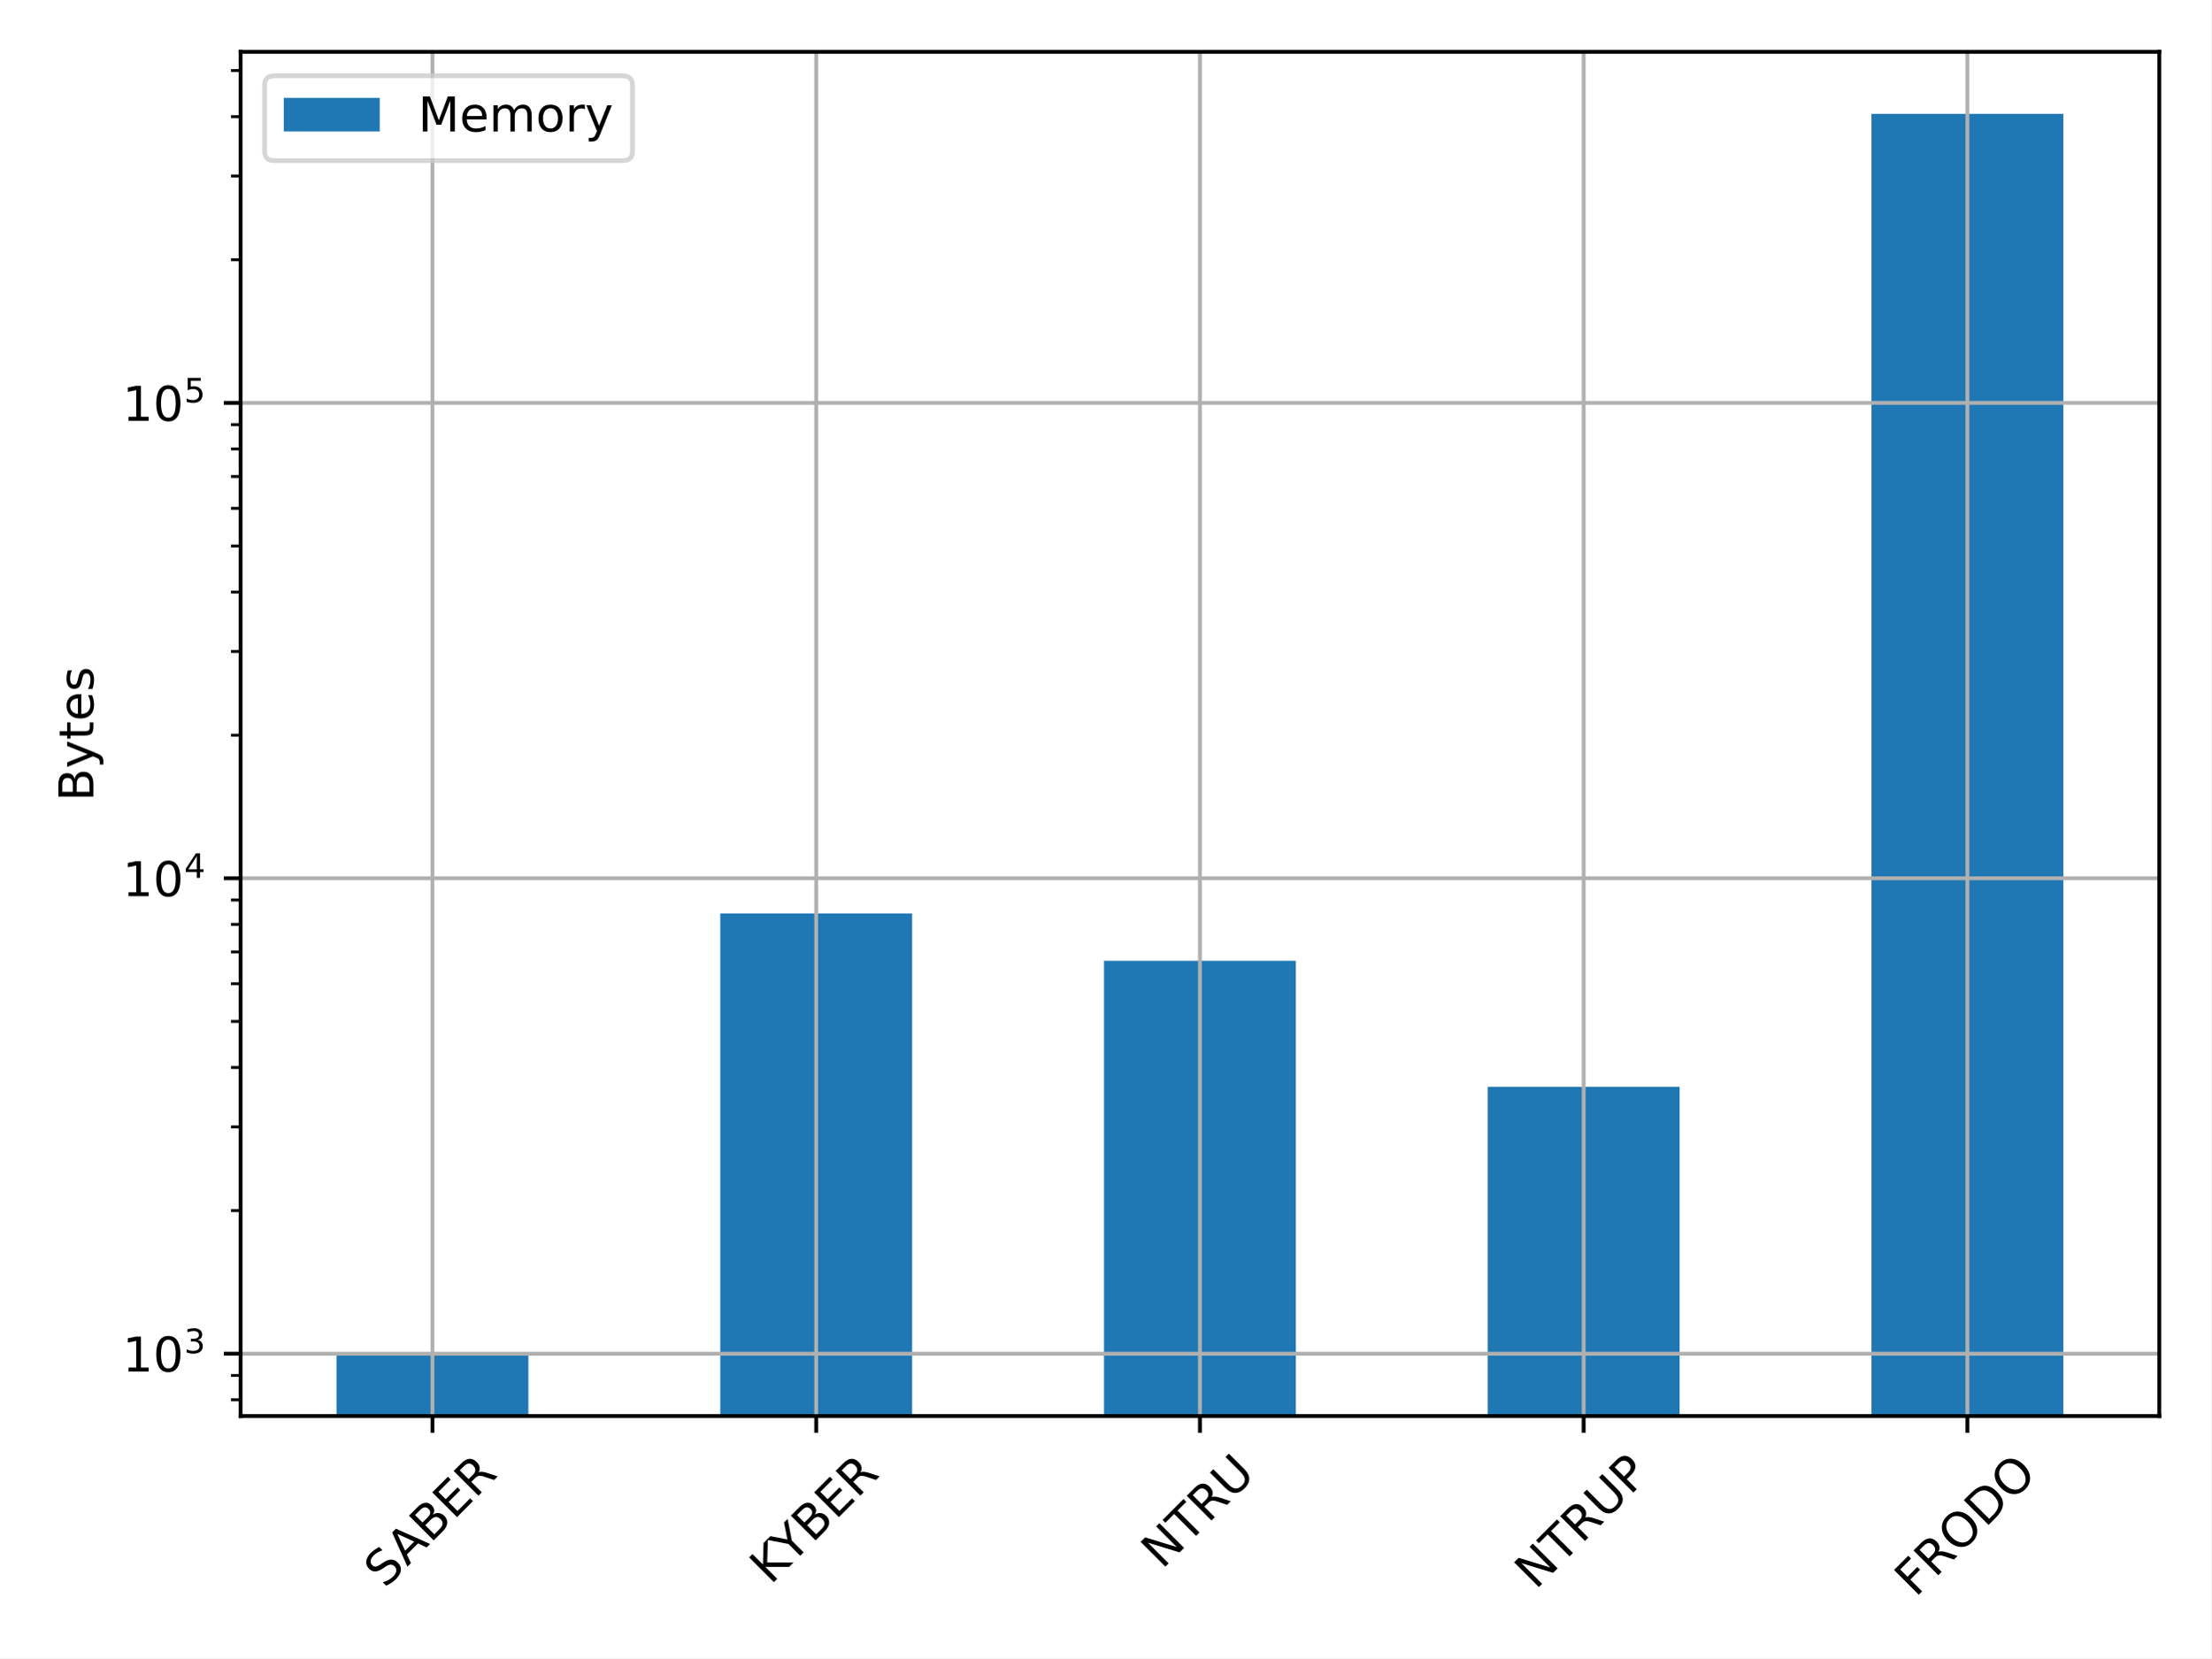
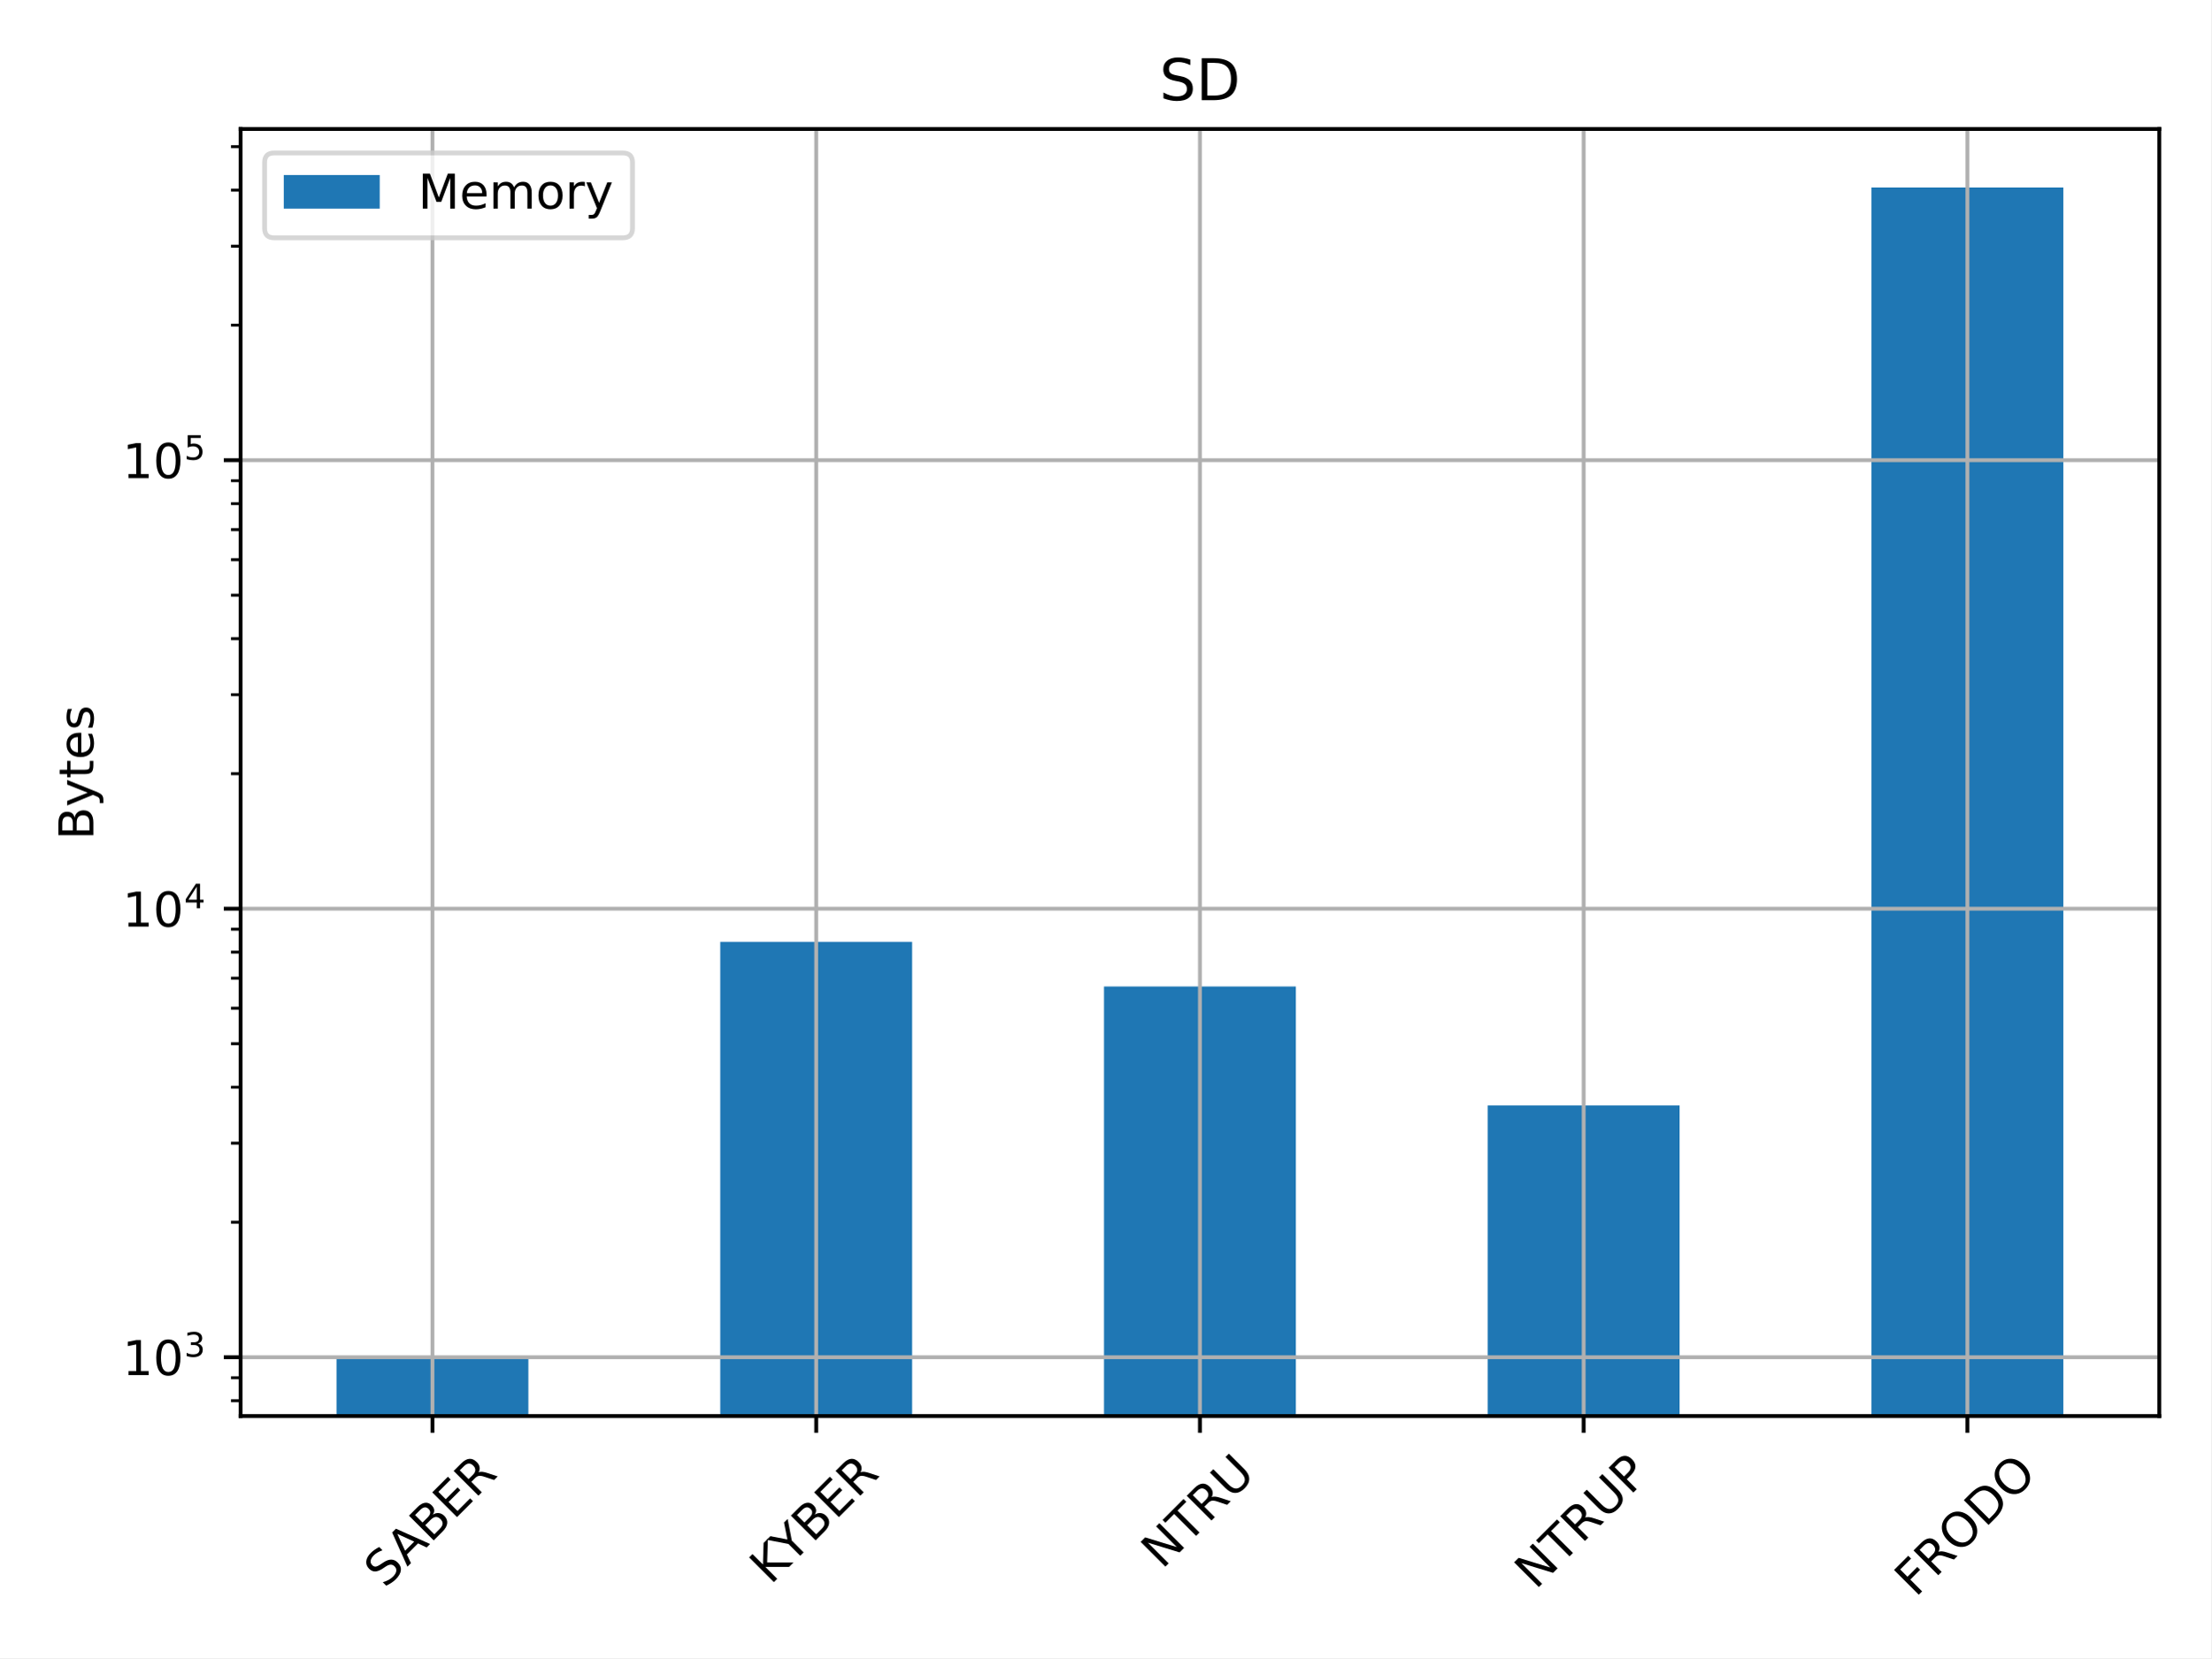
<svg xmlns="http://www.w3.org/2000/svg" xmlns:xlink="http://www.w3.org/1999/xlink" height="345.6pt" version="1.1" viewBox="0 0 460.8 345.6" width="460.8pt">
  <defs>
    <style type="text/css">*{stroke-linecap:butt;stroke-linejoin:round;}</style>
  </defs>
  <g id="figure_1">
    <g id="patch_1">
      <path d="M 0 345.6  L 460.8 345.6  L 460.8 0  L 0 0  z " style="fill:#ffffff;" />
    </g>
    <g id="axes_1">
      <g id="patch_2">
-         <path d="M 50.138 295.153  L 450 295.153  L 450 10.8  L 50.138 10.8  z " style="fill:#ffffff;" />
+         <path d="M 50.138 295.153  L 450 295.153  L 450 26.88  L 50.138 26.88  z " style="fill:#ffffff;" />
      </g>
      <g id="patch_3">
-         <path clip-path="url(#p8b04ce05f1)" d="M 70.131 99673.496  L 110.117 99673.496  L 110.117 282.228  L 70.131 282.228  z " style="fill:#1f77b4;" />
+         <path clip-path="url(#p1e627fa798)" d="M 70.131 94053.705  L 110.117 94053.705  L 110.117 282.959  L 70.131 282.959  z " style="fill:#1f77b4;" />
      </g>
      <g id="patch_4">
-         <path clip-path="url(#p8b04ce05f1)" d="M 150.103 99673.496  L 190.089 99673.496  L 190.089 190.408  L 150.103 190.408  z " style="fill:#1f77b4;" />
+         <path clip-path="url(#p1e627fa798)" d="M 150.103 94053.705  L 190.089 94053.705  L 190.089 196.331  L 150.103 196.331  z " style="fill:#1f77b4;" />
      </g>
      <g id="patch_5">
-         <path clip-path="url(#p8b04ce05f1)" d="M 230.076 99673.496  L 270.062 99673.496  L 270.062 200.254  L 230.076 200.254  z " style="fill:#1f77b4;" />
+         <path clip-path="url(#p1e627fa798)" d="M 230.076 94053.705  L 270.062 94053.705  L 270.062 205.621  L 230.076 205.621  z " style="fill:#1f77b4;" />
      </g>
      <g id="patch_6">
-         <path clip-path="url(#p8b04ce05f1)" d="M 310.048 99673.496  L 350.034 99673.496  L 350.034 226.537  L 310.048 226.537  z " style="fill:#1f77b4;" />
+         <path clip-path="url(#p1e627fa798)" d="M 310.048 94053.705  L 350.034 94053.705  L 350.034 230.417  L 310.048 230.417  z " style="fill:#1f77b4;" />
      </g>
      <g id="patch_7">
-         <path clip-path="url(#p8b04ce05f1)" d="M 390.021 99673.496  L 430.007 99673.496  L 430.007 23.725  L 390.021 23.725  z " style="fill:#1f77b4;" />
+         <path clip-path="url(#p1e627fa798)" d="M 390.021 94053.705  L 430.007 94053.705  L 430.007 39.074  L 390.021 39.074  z " style="fill:#1f77b4;" />
      </g>
      <g id="matplotlib.axis_1">
        <g id="xtick_1">
          <g id="line2d_1">
-             <path clip-path="url(#p8b04ce05f1)" d="M 90.124 295.153  L 90.124 10.8  " style="fill:none;stroke:#b0b0b0;stroke-linecap:square;stroke-width:0.8;" />
+             <path clip-path="url(#p1e627fa798)" d="M 90.124 295.153  L 90.124 26.88  " style="fill:none;stroke:#b0b0b0;stroke-linecap:square;stroke-width:0.8;" />
          </g>
          <g id="line2d_2">
            <defs>
-               <path d="M 0 0  L 0 3.5  " id="mcee2b1b7ff" style="stroke:#000000;stroke-width:0.8;" />
+               <path d="M 0 0  L 0 3.5  " id="meff508d324" style="stroke:#000000;stroke-width:0.8;" />
            </defs>
            <g>
-               <use style="stroke:#000000;stroke-width:0.8;" x="90.124" xlink:href="#mcee2b1b7ff" y="295.153" />
+               <use style="stroke:#000000;stroke-width:0.8;" x="90.124" xlink:href="#meff508d324" y="295.153" />
            </g>
          </g>
          <g id="text_1">
            <g transform="translate(80.22939 331.2172)rotate(-45)scale(0.1 -0.1)">
              <defs>
                <path d="M 53.516 70.516  L 53.516 60.891  Q 47.906 63.578 42.922 64.891  Q 37.938 66.219 33.297 66.219  Q 25.25 66.219 20.875 63.094  Q 16.5 59.969 16.5 54.203  Q 16.5 49.359 19.406 46.891  Q 22.312 44.438 30.422 42.922  L 36.375 41.703  Q 47.406 39.594 52.656 34.297  Q 57.906 29 57.906 20.125  Q 57.906 9.516 50.797 4.047  Q 43.703 -1.422 29.984 -1.422  Q 24.812 -1.422 18.969 -0.25  Q 13.141 0.922 6.891 3.219  L 6.891 13.375  Q 12.891 10.016 18.656 8.297  Q 24.422 6.594 29.984 6.594  Q 38.422 6.594 43.016 9.906  Q 47.609 13.234 47.609 19.391  Q 47.609 24.75 44.312 27.781  Q 41.016 30.812 33.5 32.328  L 27.484 33.5  Q 16.453 35.688 11.516 40.375  Q 6.594 45.062 6.594 53.422  Q 6.594 63.094 13.406 68.656  Q 20.219 74.219 32.172 74.219  Q 37.312 74.219 42.625 73.281  Q 47.953 72.359 53.516 70.516  z " id="DejaVuSans-83" />
                <path d="M 34.188 63.188  L 20.797 26.906  L 47.609 26.906  z M 28.609 72.906  L 39.797 72.906  L 67.578 0  L 57.328 0  L 50.688 18.703  L 17.828 18.703  L 11.188 0  L 0.781 0  z " id="DejaVuSans-65" />
                <path d="M 19.672 34.812  L 19.672 8.109  L 35.5 8.109  Q 43.453 8.109 47.281 11.406  Q 51.125 14.703 51.125 21.484  Q 51.125 28.328 47.281 31.562  Q 43.453 34.812 35.5 34.812  z M 19.672 64.797  L 19.672 42.828  L 34.281 42.828  Q 41.5 42.828 45.031 45.531  Q 48.578 48.25 48.578 53.812  Q 48.578 59.328 45.031 62.062  Q 41.5 64.797 34.281 64.797  z M 9.812 72.906  L 35.016 72.906  Q 46.297 72.906 52.391 68.219  Q 58.5 63.531 58.5 54.891  Q 58.5 48.188 55.375 44.234  Q 52.25 40.281 46.188 39.312  Q 53.469 37.75 57.5 32.781  Q 61.531 27.828 61.531 20.406  Q 61.531 10.641 54.891 5.312  Q 48.25 0 35.984 0  L 9.812 0  z " id="DejaVuSans-66" />
                <path d="M 9.812 72.906  L 55.906 72.906  L 55.906 64.594  L 19.672 64.594  L 19.672 43.016  L 54.391 43.016  L 54.391 34.719  L 19.672 34.719  L 19.672 8.297  L 56.781 8.297  L 56.781 0  L 9.812 0  z " id="DejaVuSans-69" />
                <path d="M 44.391 34.188  Q 47.562 33.109 50.562 29.594  Q 53.562 26.078 56.594 19.922  L 66.609 0  L 56 0  L 46.688 18.703  Q 43.062 26.031 39.672 28.422  Q 36.281 30.812 30.422 30.812  L 19.672 30.812  L 19.672 0  L 9.812 0  L 9.812 72.906  L 32.078 72.906  Q 44.578 72.906 50.734 67.672  Q 56.891 62.453 56.891 51.906  Q 56.891 45.016 53.688 40.469  Q 50.484 35.938 44.391 34.188  z M 19.672 64.797  L 19.672 38.922  L 32.078 38.922  Q 39.203 38.922 42.844 42.219  Q 46.484 45.516 46.484 51.906  Q 46.484 58.297 42.844 61.547  Q 39.203 64.797 32.078 64.797  z " id="DejaVuSans-82" />
              </defs>
              <use xlink:href="#DejaVuSans-83" />
              <use x="65.352" xlink:href="#DejaVuSans-65" />
              <use x="133.76" xlink:href="#DejaVuSans-66" />
              <use x="202.363" xlink:href="#DejaVuSans-69" />
              <use x="265.547" xlink:href="#DejaVuSans-82" />
            </g>
          </g>
        </g>
        <g id="xtick_2">
          <g id="line2d_3">
-             <path clip-path="url(#p8b04ce05f1)" d="M 170.096 295.153  L 170.096 10.8  " style="fill:none;stroke:#b0b0b0;stroke-linecap:square;stroke-width:0.8;" />
+             <path clip-path="url(#p1e627fa798)" d="M 170.096 295.153  L 170.096 26.88  " style="fill:none;stroke:#b0b0b0;stroke-linecap:square;stroke-width:0.8;" />
          </g>
          <g id="line2d_4">
            <g>
-               <use style="stroke:#000000;stroke-width:0.8;" x="170.096" xlink:href="#mcee2b1b7ff" y="295.153" />
+               <use style="stroke:#000000;stroke-width:0.8;" x="170.096" xlink:href="#meff508d324" y="295.153" />
            </g>
          </g>
          <g id="text_2">
            <g transform="translate(160.5814 330.4581)rotate(-45)scale(0.1 -0.1)">
              <defs>
                <path d="M 9.812 72.906  L 19.672 72.906  L 19.672 42.094  L 52.391 72.906  L 65.094 72.906  L 28.906 38.922  L 67.672 0  L 54.688 0  L 19.672 35.109  L 19.672 0  L 9.812 0  z " id="DejaVuSans-75" />
                <path d="M -0.203 72.906  L 10.406 72.906  L 30.609 42.922  L 50.688 72.906  L 61.281 72.906  L 35.5 34.719  L 35.5 0  L 25.594 0  L 25.594 34.719  z " id="DejaVuSans-89" />
              </defs>
              <use xlink:href="#DejaVuSans-75" />
              <use x="61.951" xlink:href="#DejaVuSans-89" />
              <use x="123.035" xlink:href="#DejaVuSans-66" />
              <use x="191.639" xlink:href="#DejaVuSans-69" />
              <use x="254.822" xlink:href="#DejaVuSans-82" />
            </g>
          </g>
        </g>
        <g id="xtick_3">
          <g id="line2d_5">
-             <path clip-path="url(#p8b04ce05f1)" d="M 250.069 295.153  L 250.069 10.8  " style="fill:none;stroke:#b0b0b0;stroke-linecap:square;stroke-width:0.8;" />
+             <path clip-path="url(#p1e627fa798)" d="M 250.069 295.153  L 250.069 26.88  " style="fill:none;stroke:#b0b0b0;stroke-linecap:square;stroke-width:0.8;" />
          </g>
          <g id="line2d_6">
            <g>
-               <use style="stroke:#000000;stroke-width:0.8;" x="250.069" xlink:href="#mcee2b1b7ff" y="295.153" />
+               <use style="stroke:#000000;stroke-width:0.8;" x="250.069" xlink:href="#meff508d324" y="295.153" />
            </g>
          </g>
          <g id="text_3">
            <g transform="translate(242.1713 327.2231)rotate(-45)scale(0.1 -0.1)">
              <defs>
                <path d="M 9.812 72.906  L 23.094 72.906  L 55.422 11.922  L 55.422 72.906  L 64.984 72.906  L 64.984 0  L 51.703 0  L 19.391 60.984  L 19.391 0  L 9.812 0  z " id="DejaVuSans-78" />
                <path d="M -0.297 72.906  L 61.375 72.906  L 61.375 64.594  L 35.5 64.594  L 35.5 0  L 25.594 0  L 25.594 64.594  L -0.297 64.594  z " id="DejaVuSans-84" />
                <path d="M 8.688 72.906  L 18.609 72.906  L 18.609 28.609  Q 18.609 16.891 22.844 11.734  Q 27.094 6.594 36.625 6.594  Q 46.094 6.594 50.344 11.734  Q 54.594 16.891 54.594 28.609  L 54.594 72.906  L 64.5 72.906  L 64.5 27.391  Q 64.5 13.141 57.438 5.859  Q 50.391 -1.422 36.625 -1.422  Q 22.797 -1.422 15.734 5.859  Q 8.688 13.141 8.688 27.391  z " id="DejaVuSans-85" />
              </defs>
              <use xlink:href="#DejaVuSans-78" />
              <use x="74.805" xlink:href="#DejaVuSans-84" />
              <use x="135.889" xlink:href="#DejaVuSans-82" />
              <use x="205.371" xlink:href="#DejaVuSans-85" />
            </g>
          </g>
        </g>
        <g id="xtick_4">
          <g id="line2d_7">
-             <path clip-path="url(#p8b04ce05f1)" d="M 330.041 295.153  L 330.041 10.8  " style="fill:none;stroke:#b0b0b0;stroke-linecap:square;stroke-width:0.8;" />
+             <path clip-path="url(#p1e627fa798)" d="M 330.041 295.153  L 330.041 26.88  " style="fill:none;stroke:#b0b0b0;stroke-linecap:square;stroke-width:0.8;" />
          </g>
          <g id="line2d_8">
            <g>
-               <use style="stroke:#000000;stroke-width:0.8;" x="330.041" xlink:href="#mcee2b1b7ff" y="295.153" />
+               <use style="stroke:#000000;stroke-width:0.8;" x="330.041" xlink:href="#meff508d324" y="295.153" />
            </g>
          </g>
          <g id="text_4">
            <g transform="translate(320.012 331.4868)rotate(-45)scale(0.1 -0.1)">
              <defs>
                <path d="M 19.672 64.797  L 19.672 37.406  L 32.078 37.406  Q 38.969 37.406 42.719 40.969  Q 46.484 44.531 46.484 51.125  Q 46.484 57.672 42.719 61.234  Q 38.969 64.797 32.078 64.797  z M 9.812 72.906  L 32.078 72.906  Q 44.344 72.906 50.609 67.359  Q 56.891 61.812 56.891 51.125  Q 56.891 40.328 50.609 34.812  Q 44.344 29.297 32.078 29.297  L 19.672 29.297  L 19.672 0  L 9.812 0  z " id="DejaVuSans-80" />
              </defs>
              <use xlink:href="#DejaVuSans-78" />
              <use x="74.805" xlink:href="#DejaVuSans-84" />
              <use x="135.889" xlink:href="#DejaVuSans-82" />
              <use x="205.371" xlink:href="#DejaVuSans-85" />
              <use x="278.564" xlink:href="#DejaVuSans-80" />
            </g>
          </g>
        </g>
        <g id="xtick_5">
          <g id="line2d_9">
-             <path clip-path="url(#p8b04ce05f1)" d="M 410.014 295.153  L 410.014 10.8  " style="fill:none;stroke:#b0b0b0;stroke-linecap:square;stroke-width:0.8;" />
+             <path clip-path="url(#p1e627fa798)" d="M 410.014 295.153  L 410.014 26.88  " style="fill:none;stroke:#b0b0b0;stroke-linecap:square;stroke-width:0.8;" />
          </g>
          <g id="line2d_10">
            <g>
-               <use style="stroke:#000000;stroke-width:0.8;" x="410.014" xlink:href="#mcee2b1b7ff" y="295.153" />
+               <use style="stroke:#000000;stroke-width:0.8;" x="410.014" xlink:href="#meff508d324" y="295.153" />
            </g>
          </g>
          <g id="text_5">
            <g transform="translate(399.1862 333.0833)rotate(-45)scale(0.1 -0.1)">
              <defs>
                <path d="M 9.812 72.906  L 51.703 72.906  L 51.703 64.594  L 19.672 64.594  L 19.672 43.109  L 48.578 43.109  L 48.578 34.812  L 19.672 34.812  L 19.672 0  L 9.812 0  z " id="DejaVuSans-70" />
                <path d="M 39.406 66.219  Q 28.656 66.219 22.328 58.203  Q 16.016 50.203 16.016 36.375  Q 16.016 22.609 22.328 14.594  Q 28.656 6.594 39.406 6.594  Q 50.141 6.594 56.422 14.594  Q 62.703 22.609 62.703 36.375  Q 62.703 50.203 56.422 58.203  Q 50.141 66.219 39.406 66.219  z M 39.406 74.219  Q 54.734 74.219 63.906 63.938  Q 73.094 53.656 73.094 36.375  Q 73.094 19.141 63.906 8.859  Q 54.734 -1.422 39.406 -1.422  Q 24.031 -1.422 14.812 8.828  Q 5.609 19.094 5.609 36.375  Q 5.609 53.656 14.812 63.938  Q 24.031 74.219 39.406 74.219  z " id="DejaVuSans-79" />
                <path d="M 19.672 64.797  L 19.672 8.109  L 31.594 8.109  Q 46.688 8.109 53.688 14.938  Q 60.688 21.781 60.688 36.531  Q 60.688 51.172 53.688 57.984  Q 46.688 64.797 31.594 64.797  z M 9.812 72.906  L 30.078 72.906  Q 51.266 72.906 61.172 64.094  Q 71.094 55.281 71.094 36.531  Q 71.094 17.672 61.125 8.828  Q 51.172 0 30.078 0  L 9.812 0  z " id="DejaVuSans-68" />
              </defs>
              <use xlink:href="#DejaVuSans-70" />
              <use x="57.52" xlink:href="#DejaVuSans-82" />
              <use x="127.002" xlink:href="#DejaVuSans-79" />
              <use x="205.713" xlink:href="#DejaVuSans-68" />
              <use x="282.715" xlink:href="#DejaVuSans-79" />
            </g>
          </g>
        </g>
      </g>
      <g id="matplotlib.axis_2">
        <g id="ytick_1">
          <g id="line2d_11">
-             <path clip-path="url(#p8b04ce05f1)" d="M 50.138 282.157  L 450 282.157  " style="fill:none;stroke:#b0b0b0;stroke-linecap:square;stroke-width:0.8;" />
+             <path clip-path="url(#p1e627fa798)" d="M 50.138 282.892  L 450 282.892  " style="fill:none;stroke:#b0b0b0;stroke-linecap:square;stroke-width:0.8;" />
          </g>
          <g id="line2d_12">
            <defs>
-               <path d="M 0 0  L -3.5 0  " id="m911ab02975" style="stroke:#000000;stroke-width:0.8;" />
+               <path d="M 0 0  L -3.5 0  " id="m7e048f8d6d" style="stroke:#000000;stroke-width:0.8;" />
            </defs>
            <g>
-               <use style="stroke:#000000;stroke-width:0.8;" x="50.138" xlink:href="#m911ab02975" y="282.157" />
+               <use style="stroke:#000000;stroke-width:0.8;" x="50.138" xlink:href="#m7e048f8d6d" y="282.892" />
            </g>
          </g>
          <g id="text_6">
-             <g transform="translate(25.53768 285.956)scale(0.1 -0.1)">
+             <g transform="translate(25.53768 286.6909)scale(0.1 -0.1)">
              <defs>
                <path d="M 12.406 8.297  L 28.516 8.297  L 28.516 63.922  L 10.984 60.406  L 10.984 69.391  L 28.422 72.906  L 38.281 72.906  L 38.281 8.297  L 54.391 8.297  L 54.391 0  L 12.406 0  z " id="DejaVuSans-49" />
                <path d="M 31.781 66.406  Q 24.172 66.406 20.328 58.906  Q 16.5 51.422 16.5 36.375  Q 16.5 21.391 20.328 13.891  Q 24.172 6.391 31.781 6.391  Q 39.453 6.391 43.281 13.891  Q 47.125 21.391 47.125 36.375  Q 47.125 51.422 43.281 58.906  Q 39.453 66.406 31.781 66.406  z M 31.781 74.219  Q 44.047 74.219 50.516 64.516  Q 56.984 54.828 56.984 36.375  Q 56.984 17.969 50.516 8.266  Q 44.047 -1.422 31.781 -1.422  Q 19.531 -1.422 13.062 8.266  Q 6.594 17.969 6.594 36.375  Q 6.594 54.828 13.062 64.516  Q 19.531 74.219 31.781 74.219  z " id="DejaVuSans-48" />
                <path d="M 40.578 39.312  Q 47.656 37.797 51.625 33  Q 55.609 28.219 55.609 21.188  Q 55.609 10.406 48.188 4.484  Q 40.766 -1.422 27.094 -1.422  Q 22.516 -1.422 17.656 -0.516  Q 12.797 0.391 7.625 2.203  L 7.625 11.719  Q 11.719 9.328 16.594 8.109  Q 21.484 6.891 26.812 6.891  Q 36.078 6.891 40.938 10.547  Q 45.797 14.203 45.797 21.188  Q 45.797 27.641 41.281 31.266  Q 36.766 34.906 28.719 34.906  L 20.219 34.906  L 20.219 43.016  L 29.109 43.016  Q 36.375 43.016 40.234 45.922  Q 44.094 48.828 44.094 54.297  Q 44.094 59.906 40.109 62.906  Q 36.141 65.922 28.719 65.922  Q 24.656 65.922 20.016 65.031  Q 15.375 64.156 9.812 62.312  L 9.812 71.094  Q 15.438 72.656 20.344 73.438  Q 25.25 74.219 29.594 74.219  Q 40.828 74.219 47.359 69.109  Q 53.906 64.016 53.906 55.328  Q 53.906 49.266 50.438 45.094  Q 46.969 40.922 40.578 39.312  z " id="DejaVuSans-51" />
              </defs>
              <use transform="translate(0 0.765625)" xlink:href="#DejaVuSans-49" />
              <use transform="translate(63.62305 0.765625)" xlink:href="#DejaVuSans-48" />
              <use transform="translate(128.2031 39.04688)scale(0.7)" xlink:href="#DejaVuSans-51" />
            </g>
          </g>
        </g>
        <g id="ytick_2">
          <g id="line2d_13">
-             <path clip-path="url(#p8b04ce05f1)" d="M 50.138 183.063  L 450 183.063  " style="fill:none;stroke:#b0b0b0;stroke-linecap:square;stroke-width:0.8;" />
+             <path clip-path="url(#p1e627fa798)" d="M 50.138 189.401  L 450 189.401  " style="fill:none;stroke:#b0b0b0;stroke-linecap:square;stroke-width:0.8;" />
          </g>
          <g id="line2d_14">
            <g>
-               <use style="stroke:#000000;stroke-width:0.8;" x="50.138" xlink:href="#m911ab02975" y="183.063" />
+               <use style="stroke:#000000;stroke-width:0.8;" x="50.138" xlink:href="#m7e048f8d6d" y="189.401" />
            </g>
          </g>
          <g id="text_7">
-             <g transform="translate(25.53768 186.8619)scale(0.1 -0.1)">
+             <g transform="translate(25.53768 193.2005)scale(0.1 -0.1)">
              <defs>
                <path d="M 37.797 64.312  L 12.891 25.391  L 37.797 25.391  z M 35.203 72.906  L 47.609 72.906  L 47.609 25.391  L 58.016 25.391  L 58.016 17.188  L 47.609 17.188  L 47.609 0  L 37.797 0  L 37.797 17.188  L 4.891 17.188  L 4.891 26.703  z " id="DejaVuSans-52" />
              </defs>
              <use transform="translate(0 0.684375)" xlink:href="#DejaVuSans-49" />
              <use transform="translate(63.62305 0.684375)" xlink:href="#DejaVuSans-48" />
              <use transform="translate(128.2031 38.96563)scale(0.7)" xlink:href="#DejaVuSans-52" />
            </g>
          </g>
        </g>
        <g id="ytick_3">
          <g id="line2d_15">
-             <path clip-path="url(#p8b04ce05f1)" d="M 50.138 83.969  L 450 83.969  " style="fill:none;stroke:#b0b0b0;stroke-linecap:square;stroke-width:0.8;" />
+             <path clip-path="url(#p1e627fa798)" d="M 50.138 95.911  L 450 95.911  " style="fill:none;stroke:#b0b0b0;stroke-linecap:square;stroke-width:0.8;" />
          </g>
          <g id="line2d_16">
            <g>
-               <use style="stroke:#000000;stroke-width:0.8;" x="50.138" xlink:href="#m911ab02975" y="83.969" />
+               <use style="stroke:#000000;stroke-width:0.8;" x="50.138" xlink:href="#m7e048f8d6d" y="95.911" />
            </g>
          </g>
          <g id="text_8">
-             <g transform="translate(25.53768 87.76785)scale(0.1 -0.1)">
+             <g transform="translate(25.53768 99.7102)scale(0.1 -0.1)">
              <defs>
                <path d="M 10.797 72.906  L 49.516 72.906  L 49.516 64.594  L 19.828 64.594  L 19.828 46.734  Q 21.969 47.469 24.109 47.828  Q 26.266 48.188 28.422 48.188  Q 40.625 48.188 47.75 41.5  Q 54.891 34.812 54.891 23.391  Q 54.891 11.625 47.562 5.094  Q 40.234 -1.422 26.906 -1.422  Q 22.312 -1.422 17.547 -0.641  Q 12.797 0.141 7.719 1.703  L 7.719 11.625  Q 12.109 9.234 16.797 8.062  Q 21.484 6.891 26.703 6.891  Q 35.156 6.891 40.078 11.328  Q 45.016 15.766 45.016 23.391  Q 45.016 31 40.078 35.438  Q 35.156 39.891 26.703 39.891  Q 22.75 39.891 18.812 39.016  Q 14.891 38.141 10.797 36.281  z " id="DejaVuSans-53" />
              </defs>
              <use transform="translate(0 0.684375)" xlink:href="#DejaVuSans-49" />
              <use transform="translate(63.62305 0.684375)" xlink:href="#DejaVuSans-48" />
              <use transform="translate(128.2031 38.96563)scale(0.7)" xlink:href="#DejaVuSans-53" />
            </g>
          </g>
        </g>
        <g id="ytick_4">
          <g id="line2d_17">
            <defs>
-               <path d="M 0 0  L -2 0  " id="m56a7922047" style="stroke:#000000;stroke-width:0.6;" />
+               <path d="M 0 0  L -2 0  " id="mb5a3aa39ae" style="stroke:#000000;stroke-width:0.6;" />
            </defs>
            <g>
-               <use style="stroke:#000000;stroke-width:0.6;" x="50.138" xlink:href="#m56a7922047" y="291.76" />
+               <use style="stroke:#000000;stroke-width:0.6;" x="50.138" xlink:href="#mb5a3aa39ae" y="291.952" />
            </g>
          </g>
        </g>
        <g id="ytick_5">
          <g id="line2d_18">
            <g>
-               <use style="stroke:#000000;stroke-width:0.6;" x="50.138" xlink:href="#m56a7922047" y="286.691" />
+               <use style="stroke:#000000;stroke-width:0.6;" x="50.138" xlink:href="#mb5a3aa39ae" y="287.17" />
            </g>
          </g>
        </g>
        <g id="ytick_6">
          <g id="line2d_19">
            <g>
-               <use style="stroke:#000000;stroke-width:0.6;" x="50.138" xlink:href="#m56a7922047" y="252.326" />
+               <use style="stroke:#000000;stroke-width:0.6;" x="50.138" xlink:href="#mb5a3aa39ae" y="254.748" />
            </g>
          </g>
        </g>
        <g id="ytick_7">
          <g id="line2d_20">
            <g>
-               <use style="stroke:#000000;stroke-width:0.6;" x="50.138" xlink:href="#m56a7922047" y="234.877" />
+               <use style="stroke:#000000;stroke-width:0.6;" x="50.138" xlink:href="#mb5a3aa39ae" y="238.285" />
            </g>
          </g>
        </g>
        <g id="ytick_8">
          <g id="line2d_21">
            <g>
-               <use style="stroke:#000000;stroke-width:0.6;" x="50.138" xlink:href="#m56a7922047" y="222.496" />
+               <use style="stroke:#000000;stroke-width:0.6;" x="50.138" xlink:href="#mb5a3aa39ae" y="226.605" />
            </g>
          </g>
        </g>
        <g id="ytick_9">
          <g id="line2d_22">
            <g>
-               <use style="stroke:#000000;stroke-width:0.6;" x="50.138" xlink:href="#m56a7922047" y="212.893" />
+               <use style="stroke:#000000;stroke-width:0.6;" x="50.138" xlink:href="#mb5a3aa39ae" y="217.545" />
            </g>
          </g>
        </g>
        <g id="ytick_10">
          <g id="line2d_23">
            <g>
-               <use style="stroke:#000000;stroke-width:0.6;" x="50.138" xlink:href="#m56a7922047" y="205.047" />
+               <use style="stroke:#000000;stroke-width:0.6;" x="50.138" xlink:href="#mb5a3aa39ae" y="210.142" />
            </g>
          </g>
        </g>
        <g id="ytick_11">
          <g id="line2d_24">
            <g>
-               <use style="stroke:#000000;stroke-width:0.6;" x="50.138" xlink:href="#m56a7922047" y="198.413" />
+               <use style="stroke:#000000;stroke-width:0.6;" x="50.138" xlink:href="#mb5a3aa39ae" y="203.883" />
            </g>
          </g>
        </g>
        <g id="ytick_12">
          <g id="line2d_25">
            <g>
-               <use style="stroke:#000000;stroke-width:0.6;" x="50.138" xlink:href="#m56a7922047" y="192.666" />
+               <use style="stroke:#000000;stroke-width:0.6;" x="50.138" xlink:href="#mb5a3aa39ae" y="198.461" />
            </g>
          </g>
        </g>
        <g id="ytick_13">
          <g id="line2d_26">
            <g>
-               <use style="stroke:#000000;stroke-width:0.6;" x="50.138" xlink:href="#m56a7922047" y="187.597" />
+               <use style="stroke:#000000;stroke-width:0.6;" x="50.138" xlink:href="#mb5a3aa39ae" y="193.679" />
            </g>
          </g>
        </g>
        <g id="ytick_14">
          <g id="line2d_27">
            <g>
-               <use style="stroke:#000000;stroke-width:0.6;" x="50.138" xlink:href="#m56a7922047" y="153.232" />
+               <use style="stroke:#000000;stroke-width:0.6;" x="50.138" xlink:href="#mb5a3aa39ae" y="161.258" />
            </g>
          </g>
        </g>
        <g id="ytick_15">
          <g id="line2d_28">
            <g>
-               <use style="stroke:#000000;stroke-width:0.6;" x="50.138" xlink:href="#m56a7922047" y="135.783" />
+               <use style="stroke:#000000;stroke-width:0.6;" x="50.138" xlink:href="#mb5a3aa39ae" y="144.795" />
            </g>
          </g>
        </g>
        <g id="ytick_16">
          <g id="line2d_29">
            <g>
-               <use style="stroke:#000000;stroke-width:0.6;" x="50.138" xlink:href="#m56a7922047" y="123.402" />
+               <use style="stroke:#000000;stroke-width:0.6;" x="50.138" xlink:href="#mb5a3aa39ae" y="133.115" />
            </g>
          </g>
        </g>
        <g id="ytick_17">
          <g id="line2d_30">
            <g>
-               <use style="stroke:#000000;stroke-width:0.6;" x="50.138" xlink:href="#m56a7922047" y="113.799" />
+               <use style="stroke:#000000;stroke-width:0.6;" x="50.138" xlink:href="#mb5a3aa39ae" y="124.054" />
            </g>
          </g>
        </g>
        <g id="ytick_18">
          <g id="line2d_31">
            <g>
-               <use style="stroke:#000000;stroke-width:0.6;" x="50.138" xlink:href="#m56a7922047" y="105.953" />
+               <use style="stroke:#000000;stroke-width:0.6;" x="50.138" xlink:href="#mb5a3aa39ae" y="116.652" />
            </g>
          </g>
        </g>
        <g id="ytick_19">
          <g id="line2d_32">
            <g>
-               <use style="stroke:#000000;stroke-width:0.6;" x="50.138" xlink:href="#m56a7922047" y="99.318" />
+               <use style="stroke:#000000;stroke-width:0.6;" x="50.138" xlink:href="#mb5a3aa39ae" y="110.393" />
            </g>
          </g>
        </g>
        <g id="ytick_20">
          <g id="line2d_33">
            <g>
-               <use style="stroke:#000000;stroke-width:0.6;" x="50.138" xlink:href="#m56a7922047" y="93.572" />
+               <use style="stroke:#000000;stroke-width:0.6;" x="50.138" xlink:href="#mb5a3aa39ae" y="104.971" />
            </g>
          </g>
        </g>
        <g id="ytick_21">
          <g id="line2d_34">
            <g>
-               <use style="stroke:#000000;stroke-width:0.6;" x="50.138" xlink:href="#m56a7922047" y="88.503" />
+               <use style="stroke:#000000;stroke-width:0.6;" x="50.138" xlink:href="#mb5a3aa39ae" y="100.189" />
            </g>
          </g>
        </g>
        <g id="ytick_22">
          <g id="line2d_35">
            <g>
-               <use style="stroke:#000000;stroke-width:0.6;" x="50.138" xlink:href="#m56a7922047" y="54.138" />
+               <use style="stroke:#000000;stroke-width:0.6;" x="50.138" xlink:href="#mb5a3aa39ae" y="67.768" />
            </g>
          </g>
        </g>
        <g id="ytick_23">
          <g id="line2d_36">
            <g>
-               <use style="stroke:#000000;stroke-width:0.6;" x="50.138" xlink:href="#m56a7922047" y="36.689" />
+               <use style="stroke:#000000;stroke-width:0.6;" x="50.138" xlink:href="#mb5a3aa39ae" y="51.305" />
            </g>
          </g>
        </g>
        <g id="ytick_24">
          <g id="line2d_37">
            <g>
-               <use style="stroke:#000000;stroke-width:0.6;" x="50.138" xlink:href="#m56a7922047" y="24.308" />
+               <use style="stroke:#000000;stroke-width:0.6;" x="50.138" xlink:href="#mb5a3aa39ae" y="39.624" />
            </g>
          </g>
        </g>
        <g id="ytick_25">
          <g id="line2d_38">
            <g>
-               <use style="stroke:#000000;stroke-width:0.6;" x="50.138" xlink:href="#m56a7922047" y="14.705" />
+               <use style="stroke:#000000;stroke-width:0.6;" x="50.138" xlink:href="#mb5a3aa39ae" y="30.564" />
            </g>
          </g>
        </g>
        <g id="text_9">
-           <g transform="translate(19.458 167.0077)rotate(-90)scale(0.1 -0.1)">
+           <g transform="translate(19.458 175.0477)rotate(-90)scale(0.1 -0.1)">
            <defs>
              <path d="M 32.172 -5.078  Q 28.375 -14.844 24.75 -17.812  Q 21.141 -20.797 15.094 -20.797  L 7.906 -20.797  L 7.906 -13.281  L 13.188 -13.281  Q 16.891 -13.281 18.938 -11.516  Q 21 -9.766 23.484 -3.219  L 25.094 0.875  L 2.984 54.688  L 12.5 54.688  L 29.594 11.922  L 46.688 54.688  L 56.203 54.688  z " id="DejaVuSans-121" />
              <path d="M 18.312 70.219  L 18.312 54.688  L 36.812 54.688  L 36.812 47.703  L 18.312 47.703  L 18.312 18.016  Q 18.312 11.328 20.141 9.422  Q 21.969 7.516 27.594 7.516  L 36.812 7.516  L 36.812 0  L 27.594 0  Q 17.188 0 13.234 3.875  Q 9.281 7.766 9.281 18.016  L 9.281 47.703  L 2.688 47.703  L 2.688 54.688  L 9.281 54.688  L 9.281 70.219  z " id="DejaVuSans-116" />
              <path d="M 56.203 29.594  L 56.203 25.203  L 14.891 25.203  Q 15.484 15.922 20.484 11.062  Q 25.484 6.203 34.422 6.203  Q 39.594 6.203 44.453 7.469  Q 49.312 8.734 54.109 11.281  L 54.109 2.781  Q 49.266 0.734 44.188 -0.344  Q 39.109 -1.422 33.891 -1.422  Q 20.797 -1.422 13.156 6.188  Q 5.516 13.812 5.516 26.812  Q 5.516 40.234 12.766 48.109  Q 20.016 56 32.328 56  Q 43.359 56 49.781 48.891  Q 56.203 41.797 56.203 29.594  z M 47.219 32.234  Q 47.125 39.594 43.094 43.984  Q 39.062 48.391 32.422 48.391  Q 24.906 48.391 20.391 44.141  Q 15.875 39.891 15.188 32.172  z " id="DejaVuSans-101" />
              <path d="M 44.281 53.078  L 44.281 44.578  Q 40.484 46.531 36.375 47.5  Q 32.281 48.484 27.875 48.484  Q 21.188 48.484 17.844 46.438  Q 14.5 44.391 14.5 40.281  Q 14.5 37.156 16.891 35.375  Q 19.281 33.594 26.516 31.984  L 29.594 31.297  Q 39.156 29.25 43.188 25.516  Q 47.219 21.781 47.219 15.094  Q 47.219 7.469 41.188 3.016  Q 35.156 -1.422 24.609 -1.422  Q 20.219 -1.422 15.453 -0.562  Q 10.688 0.297 5.422 2  L 5.422 11.281  Q 10.406 8.688 15.234 7.391  Q 20.062 6.109 24.812 6.109  Q 31.156 6.109 34.562 8.281  Q 37.984 10.453 37.984 14.406  Q 37.984 18.062 35.516 20.016  Q 33.062 21.969 24.703 23.781  L 21.578 24.516  Q 13.234 26.266 9.516 29.906  Q 5.812 33.547 5.812 39.891  Q 5.812 47.609 11.281 51.797  Q 16.75 56 26.812 56  Q 31.781 56 36.172 55.266  Q 40.578 54.547 44.281 53.078  z " id="DejaVuSans-115" />
            </defs>
            <use xlink:href="#DejaVuSans-66" />
            <use x="68.604" xlink:href="#DejaVuSans-121" />
            <use x="127.783" xlink:href="#DejaVuSans-116" />
            <use x="166.992" xlink:href="#DejaVuSans-101" />
            <use x="228.516" xlink:href="#DejaVuSans-115" />
          </g>
        </g>
      </g>
      <g id="patch_8">
-         <path d="M 50.138 295.153  L 50.138 10.8  " style="fill:none;stroke:#000000;stroke-linecap:square;stroke-linejoin:miter;stroke-width:0.8;" />
+         <path d="M 50.138 295.153  L 50.138 26.88  " style="fill:none;stroke:#000000;stroke-linecap:square;stroke-linejoin:miter;stroke-width:0.8;" />
      </g>
      <g id="patch_9">
-         <path d="M 450 295.153  L 450 10.8  " style="fill:none;stroke:#000000;stroke-linecap:square;stroke-linejoin:miter;stroke-width:0.8;" />
+         <path d="M 450 295.153  L 450 26.88  " style="fill:none;stroke:#000000;stroke-linecap:square;stroke-linejoin:miter;stroke-width:0.8;" />
      </g>
      <g id="patch_10">
        <path d="M 50.138 295.153  L 450 295.153  " style="fill:none;stroke:#000000;stroke-linecap:square;stroke-linejoin:miter;stroke-width:0.8;" />
      </g>
      <g id="patch_11">
-         <path d="M 50.138 10.8  L 450 10.8  " style="fill:none;stroke:#000000;stroke-linecap:square;stroke-linejoin:miter;stroke-width:0.8;" />
+         <path d="M 50.138 26.88  L 450 26.88  " style="fill:none;stroke:#000000;stroke-linecap:square;stroke-linejoin:miter;stroke-width:0.8;" />
+       </g>
+       <g id="text_10">
+         <g transform="translate(241.6398 20.88)scale(0.12 -0.12)">
+           <use xlink:href="#DejaVuSans-83" />
+           <use x="63.477" xlink:href="#DejaVuSans-68" />
+         </g>
      </g>
      <g id="legend_1">
        <g id="patch_12">
-           <path d="M 57.138 33.478  L 129.808 33.478  Q 131.808 33.478 131.808 31.478  L 131.808 17.8  Q 131.808 15.8 129.808 15.8  L 57.138 15.8  Q 55.138 15.8 55.138 17.8  L 55.138 31.478  Q 55.138 33.478 57.138 33.478  z " style="fill:#ffffff;opacity:0.8;stroke:#cccccc;stroke-linejoin:miter;" />
+           <path d="M 57.138 49.558  L 129.808 49.558  Q 131.808 49.558 131.808 47.558  L 131.808 33.88  Q 131.808 31.88 129.808 31.88  L 57.138 31.88  Q 55.138 31.88 55.138 33.88  L 55.138 47.558  Q 55.138 49.558 57.138 49.558  z " style="fill:#ffffff;opacity:0.8;stroke:#cccccc;stroke-linejoin:miter;" />
        </g>
        <g id="patch_13">
-           <path d="M 59.138 27.398  L 79.138 27.398  L 79.138 20.398  L 59.138 20.398  z " style="fill:#1f77b4;" />
-         </g>
-         <g id="text_10">
-           <g transform="translate(87.13769 27.39844)scale(0.1 -0.1)">
+           <path d="M 59.138 43.478  L 79.138 43.478  L 79.138 36.478  L 59.138 36.478  z " style="fill:#1f77b4;" />
+         </g>
+         <g id="text_11">
+           <g transform="translate(87.13769 43.47844)scale(0.1 -0.1)">
            <defs>
              <path d="M 9.812 72.906  L 24.516 72.906  L 43.109 23.297  L 61.812 72.906  L 76.516 72.906  L 76.516 0  L 66.891 0  L 66.891 64.016  L 48.094 14.016  L 38.188 14.016  L 19.391 64.016  L 19.391 0  L 9.812 0  z " id="DejaVuSans-77" />
              <path d="M 52 44.188  Q 55.375 50.25 60.062 53.125  Q 64.75 56 71.094 56  Q 79.641 56 84.281 50.016  Q 88.922 44.047 88.922 33.016  L 88.922 0  L 79.891 0  L 79.891 32.719  Q 79.891 40.578 77.094 44.375  Q 74.312 48.188 68.609 48.188  Q 61.625 48.188 57.562 43.547  Q 53.516 38.922 53.516 30.906  L 53.516 0  L 44.484 0  L 44.484 32.719  Q 44.484 40.625 41.703 44.406  Q 38.922 48.188 33.109 48.188  Q 26.219 48.188 22.156 43.531  Q 18.109 38.875 18.109 30.906  L 18.109 0  L 9.078 0  L 9.078 54.688  L 18.109 54.688  L 18.109 46.188  Q 21.188 51.219 25.484 53.609  Q 29.781 56 35.688 56  Q 41.656 56 45.828 52.969  Q 50 49.953 52 44.188  z " id="DejaVuSans-109" />
              <path d="M 30.609 48.391  Q 23.391 48.391 19.188 42.75  Q 14.984 37.109 14.984 27.297  Q 14.984 17.484 19.156 11.844  Q 23.344 6.203 30.609 6.203  Q 37.797 6.203 41.984 11.859  Q 46.188 17.531 46.188 27.297  Q 46.188 37.016 41.984 42.703  Q 37.797 48.391 30.609 48.391  z M 30.609 56  Q 42.328 56 49.016 48.375  Q 55.719 40.766 55.719 27.297  Q 55.719 13.875 49.016 6.219  Q 42.328 -1.422 30.609 -1.422  Q 18.844 -1.422 12.172 6.219  Q 5.516 13.875 5.516 27.297  Q 5.516 40.766 12.172 48.375  Q 18.844 56 30.609 56  z " id="DejaVuSans-111" />
              <path d="M 41.109 46.297  Q 39.594 47.172 37.812 47.578  Q 36.031 48 33.891 48  Q 26.266 48 22.188 43.047  Q 18.109 38.094 18.109 28.812  L 18.109 0  L 9.078 0  L 9.078 54.688  L 18.109 54.688  L 18.109 46.188  Q 20.953 51.172 25.484 53.578  Q 30.031 56 36.531 56  Q 37.453 56 38.578 55.875  Q 39.703 55.766 41.062 55.516  z " id="DejaVuSans-114" />
            </defs>
            <use xlink:href="#DejaVuSans-77" />
            <use x="86.279" xlink:href="#DejaVuSans-101" />
            <use x="147.803" xlink:href="#DejaVuSans-109" />
            <use x="245.215" xlink:href="#DejaVuSans-111" />
            <use x="306.396" xlink:href="#DejaVuSans-114" />
            <use x="347.51" xlink:href="#DejaVuSans-121" />
          </g>
        </g>
      </g>
    </g>
  </g>
  <defs>
-     <clipPath id="p8b04ce05f1">
-       <rect height="284.353" width="399.862" x="50.138" y="10.8" />
+     <clipPath id="p1e627fa798">
+       <rect height="268.273" width="399.862" x="50.138" y="26.88" />
    </clipPath>
  </defs>
</svg>
